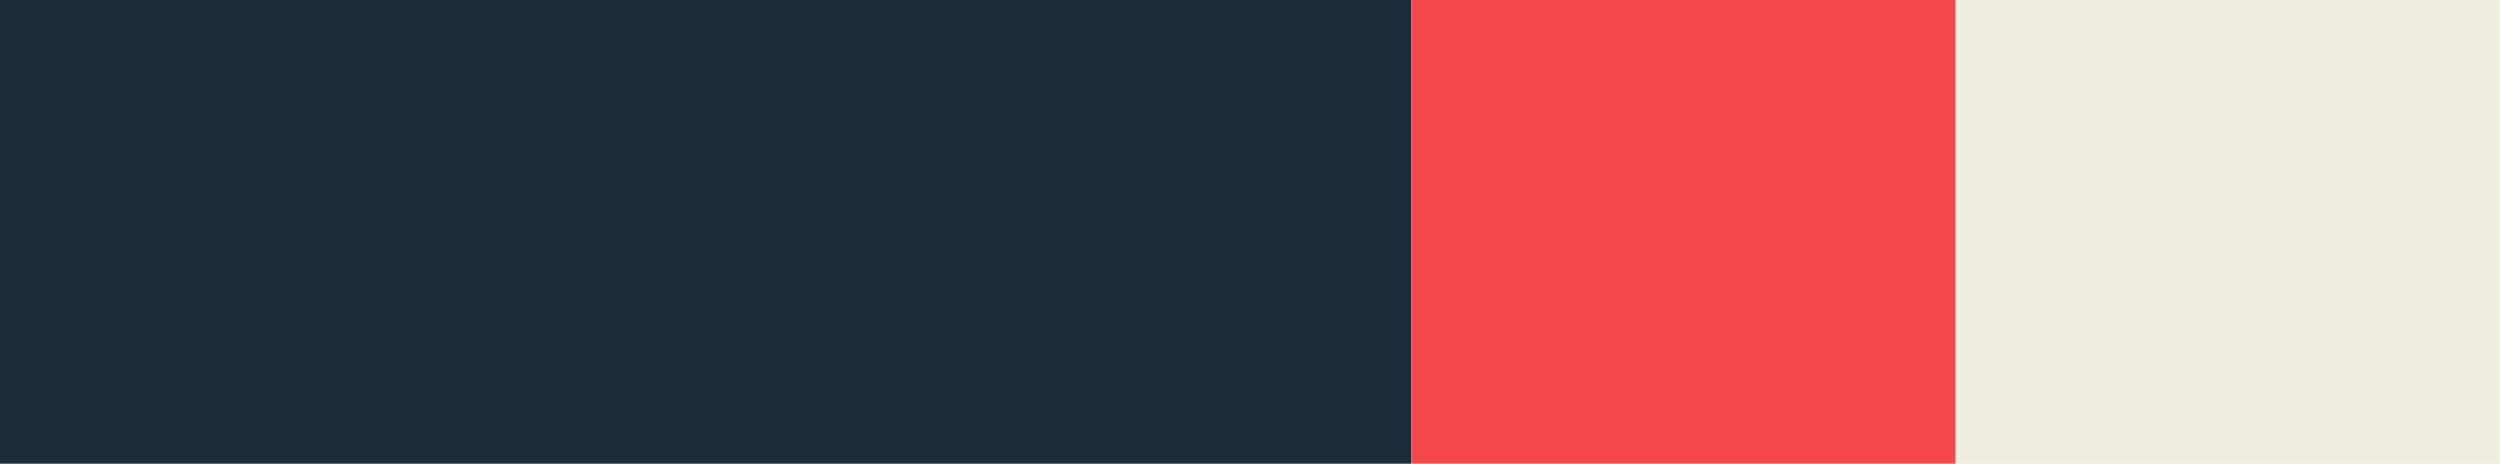
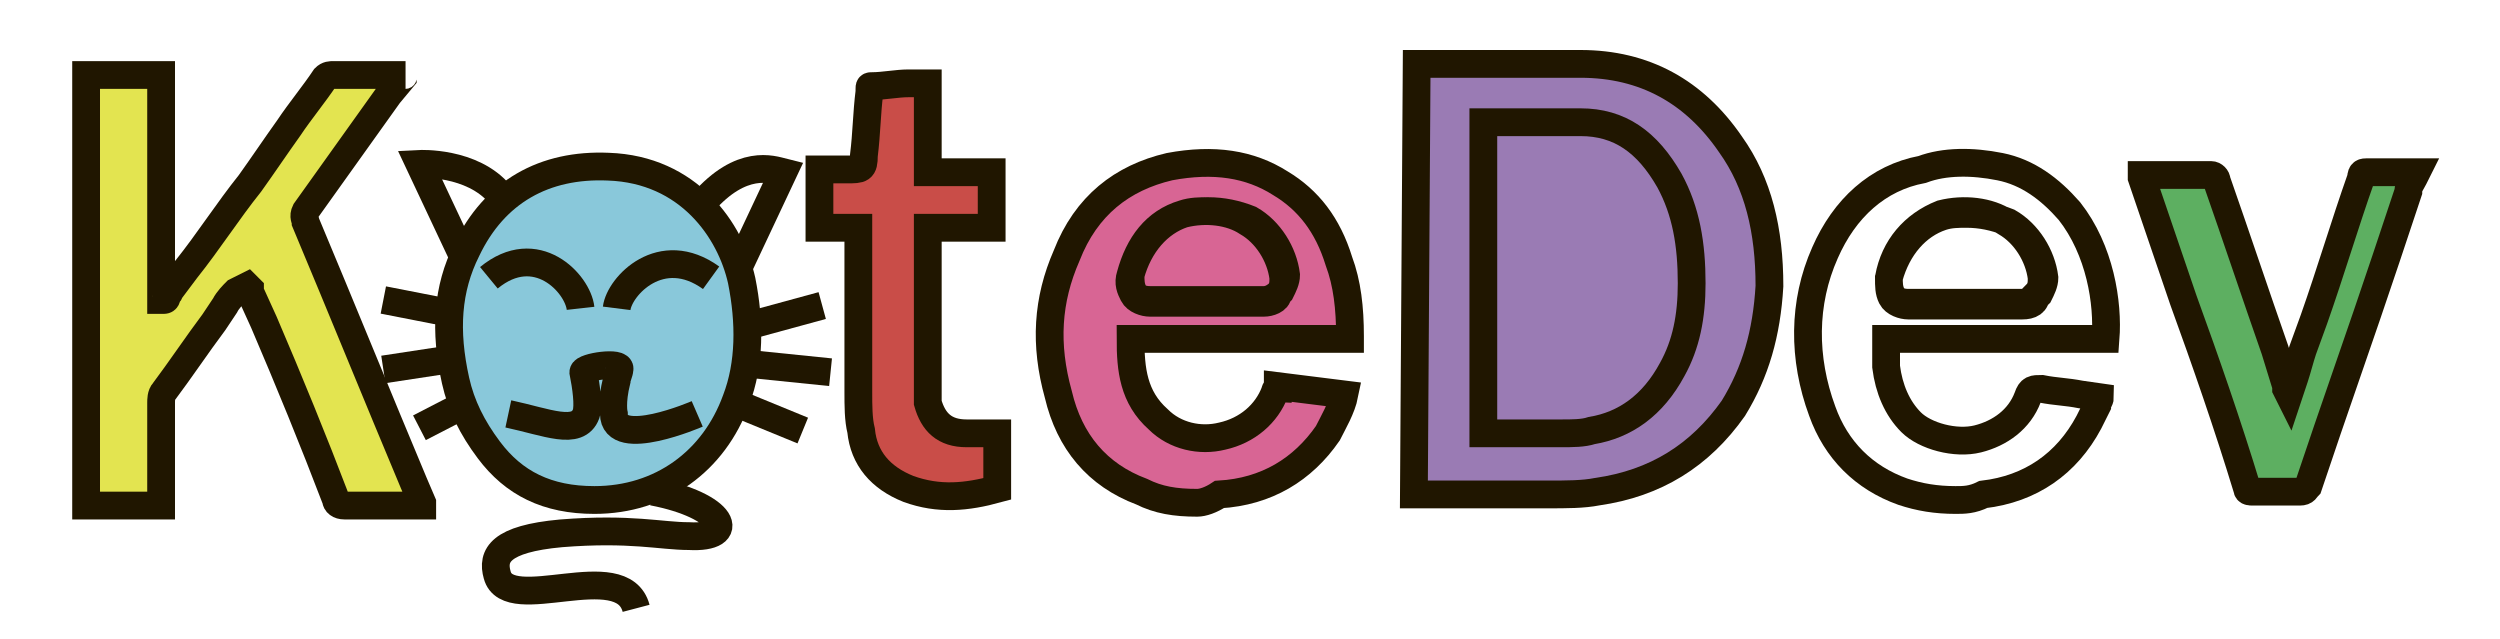
- <svg xmlns="http://www.w3.org/2000/svg" version="1.1" id="Layer_1" x="0px" y="0px" width="124px" height="23px" viewBox="0 0 124 23" enable-background="new 0 0 124 23" xml:space="preserve">
-   <rect fill="#1A2B3A" width="70" height="23" />
-   <rect x="70" fill="#F5484A" width="27" height="23" />
-   <rect x="97" fill="#F0EEE1" width="27" height="23" />
+ <svg xmlns="http://www.w3.org/2000/svg" version="1.1" id="Layer_1" x="0px" y="0px" viewBox="0 0 90 23" style="enable-background:new 0 0 90 23;" xml:space="preserve">
+   <style type="text/css">
+ 	.st0{fill:none;stroke:#201600;stroke-miterlimit:10;}
+ 	.st1{fill:#89C8DA;stroke:#201600;stroke-miterlimit:10;}
+ 	.st2{fill:#D86594;stroke:#201600;stroke-miterlimit:10;}
+ 	.st3{fill:#5DAF61;stroke:#201600;stroke-miterlimit:10;}
+ 	.st4{fill:#9A7BB4;stroke:#201600;stroke-miterlimit:10;}
+ 	.st5{fill:#C94D48;stroke:#201600;stroke-miterlimit:10;}
+ 	.st6{fill:#E3E450;stroke:#201600;stroke-miterlimit:10;}
+ </style>
+   <path class="st0" d="M23.5,17.7c2.6,0.5,3.1,1.7,1.3,1.6c-1,0-2.1-0.3-4.6-0.1c-2.2,0.2-2.5,0.8-2.3,1.5c0.4,1.5,4.5-0.7,5,1.2" />
+   <line class="st0" x1="18.4" y1="11.7" x2="13.8" y2="10.8" />
+   <line class="st0" x1="25.2" y1="12.2" x2="29.6" y2="11" />
+   <line class="st0" x1="25" y1="13.9" x2="28.9" y2="15.5" />
+   <line class="st0" x1="25" y1="12.9" x2="29.9" y2="13.4" />
+   <line class="st0" x1="13.8" y1="13.3" x2="18.4" y2="12.6" />
+   <line class="st0" x1="15.1" y1="15.4" x2="18.2" y2="13.8" />
+   <path class="st0" d="M25.3,7.3c1.4-1.6,2.5-1.2,2.9-1.1l-1.6,3.4" />
+   <path class="st1" d="M21.4,18c2.4,0,4.3-1.4,5.1-3.6c0.5-1.3,0.5-2.8,0.2-4.3c-0.4-1.8-1.9-4-4.8-4.1c-2.3-0.1-4.1,0.9-5.1,3  c-0.7,1.4-0.8,2.9-0.4,4.7c0.2,0.9,0.6,1.7,1.2,2.5C18.5,17.4,19.7,18,21.4,18L21.4,18z" />
+   <path class="st0" d="M14.9,31.8" />
+   <path class="st0" d="M16.2,29.4" />
+   <path class="st0" d="M18,7c-1-1.2-2.9-1.1-2.9-1.1l1.6,3.4" />
+   <path class="st0" d="M18.3,14.9c1.4,0.3,2.5,0.8,2.8,0c0.1-0.3,0-1-0.1-1.5c0-0.2,1.4-0.4,1.3-0.1c0,0.1-0.1,0.3-0.1,0.4  c-0.2,0.8-0.1,1.2-0.1,1.2c0,1.3,3,0,3,0" />
+   <path class="st2" d="M43.1,18.1c-0.8,0-1.4-0.1-2-0.4c-1.6-0.6-2.6-1.8-3-3.5c-0.5-1.8-0.4-3.4,0.3-5c0.7-1.8,2-2.8,3.7-3.2  c1.6-0.3,2.9-0.1,4,0.6c1,0.6,1.7,1.5,2.1,2.8c0.3,0.8,0.4,1.7,0.4,2.7c0,0,0,0,0,0.1l0,0l0,0h-7.9c0,1.1,0.1,2.1,1,2.9  c0.6,0.6,1.5,0.8,2.3,0.6c0.9-0.2,1.6-0.8,1.9-1.6c0,0,0-0.1,0.1-0.1v-0.1l2.4,0.3l0,0c-0.1,0.5-0.4,1-0.6,1.4  c-0.9,1.3-2.2,2.1-3.9,2.2C43.6,18,43.3,18.1,43.1,18.1z" />
+   <path class="st0" d="M20.9,11.1c-0.1-0.9-1.6-2.5-3.3-1.1" />
+   <path class="st0" d="M22.2,11.1c0.1-0.8,1.6-2.4,3.4-1.1" />
+   <path class="st0" d="M45.5,10.9h-4.1c-0.2,0-0.5-0.1-0.6-0.3s-0.2-0.4-0.1-0.7C41,8.8,41.6,8,42.6,7.7c0.8-0.2,1.7-0.1,2.3,0.3  c0.7,0.4,1.2,1.2,1.3,2c0,0.2,0,0.4-0.2,0.6C46,10.8,45.7,10.9,45.5,10.9z M43.5,7.6c-0.3,0-0.6,0-0.9,0.1C41.7,8,41,8.8,40.7,9.9  c0,0.2,0,0.4,0.1,0.6c0.1,0.2,0.3,0.3,0.6,0.3h4.1c0.2,0,0.4-0.1,0.6-0.3c0.1-0.2,0.2-0.4,0.2-0.6c-0.1-0.8-0.6-1.6-1.3-2  C44.5,7.7,44,7.6,43.5,7.6z" />
+   <path class="st0" d="M72.8,11h-4.1c-0.2,0-0.5-0.1-0.6-0.3C68,10.5,68,10.3,68,10c0.2-1.1,0.9-1.9,1.9-2.3c0.8-0.2,1.7-0.1,2.3,0.3  c0.7,0.4,1.2,1.2,1.3,2c0,0.2,0,0.4-0.2,0.6C73.3,10.9,73.1,11,72.8,11z M70.8,7.7c-0.3,0-0.6,0-0.9,0.1C69,8.1,68.3,8.9,68,10  c0,0.2,0,0.4,0.1,0.6c0.1,0.2,0.3,0.3,0.6,0.3h4.1c0.2,0,0.4-0.1,0.6-0.3c0.1-0.2,0.2-0.4,0.2-0.6c-0.1-0.8-0.6-1.6-1.3-2  C71.8,7.8,71.3,7.7,70.8,7.7z" />
+   <path id="_контур_x3E_" class="st3" d="M82,17.7c0.3,0,0.6,0,0.8,0c0.2,0,0.2-0.1,0.3-0.2C84,14.8,85,12,85.9,9.3l0.8-2.4  c0-0.2,0.1-0.3,0.2-0.5L87,6.2c-0.1,0-0.3,0-0.5,0c-0.5,0-0.9,0-1.3,0l0,0c-0.1,0-0.2,0-0.2,0.2c-0.6,1.7-1.1,3.4-1.7,5.1l-0.4,1.1  c-0.1,0.3-0.2,0.7-0.3,1l-0.2,0.6L82.3,14v-0.1l-0.4-1.3c-0.7-2-1.4-4.1-2.1-6.1c0-0.1-0.1-0.2-0.2-0.2c-0.6,0-1.1,0-1.7,0  c-0.2,0-0.4,0-0.6,0h-0.2l0,0v0.1l1.5,4.4c0.8,2.2,1.6,4.5,2.3,6.8c0,0.1,0.1,0.1,0.2,0.1C81.4,17.7,81.7,17.7,82,17.7z" />
+   <path class="st0" d="M70.4,18c-0.7,0-1.3-0.1-1.9-0.3c-1.4-0.5-2.4-1.5-2.9-2.9c-0.7-1.9-0.7-3.9,0.1-5.7c0.7-1.6,1.9-2.7,3.5-3  C70,5.8,71,5.8,72,6s1.8,0.8,2.5,1.6c1.1,1.4,1.4,3.3,1.3,4.6l0,0h-7.9c0,0.1,0,0.2,0,0.3c0,0.2,0,0.4,0,0.7c0.1,0.8,0.4,1.5,0.9,2  s1.6,0.8,2.4,0.6s1.5-0.7,1.8-1.5c0.1-0.3,0.2-0.3,0.5-0.3l0,0c0.5,0.1,0.9,0.1,1.4,0.2l0.7,0.1l0,0c0,0.1-0.1,0.2-0.1,0.3  c-0.1,0.2-0.2,0.4-0.3,0.6c-0.8,1.5-2.1,2.4-3.8,2.6C71,18,70.7,18,70.4,18z" />
+   <path class="st4" d="M50.9,17.8h0.2c0.4,0,0.9,0,1.3,0c1.1,0,2.2,0,3.3,0c0.7,0,1.3,0,1.8-0.1c2.1-0.3,3.7-1.3,4.9-3  c0.8-1.3,1.2-2.7,1.3-4.4c0-2-0.4-3.7-1.4-5.1c-1.3-1.9-3.1-2.9-5.4-2.9c-1.4,0-2.7,0-4.1,0c-0.6,0-1.2,0-1.7,0H51l0,0L50.9,17.8  L50.9,17.8z" />
+   <path class="st5" d="M29.5,8.2h1.4v0.3c0,0.5,0,1,0,1.5c0,1.3,0,2.7,0,4.1c0,0.5,0,1,0.1,1.4c0.1,1,0.7,1.7,1.7,2.1  c1.1,0.4,2.1,0.3,3.2,0v-2c-0.1,0-0.2,0-0.3,0c-0.3,0-0.5,0-0.8,0c-0.8,0-1.2-0.4-1.4-1.1c0-0.2,0-0.3,0-0.5c0-1.9,0-3.8,0-5.7l0,0  c0,0,0,0,0-0.1l0,0l0,0h2.3v-2h-2.3V3l0,0c0,0,0,0-0.1,0c-0.2,0-0.4,0-0.6,0c-0.4,0-0.9,0.1-1.3,0.1c-0.1,0-0.1,0-0.1,0.1v0.1  c-0.1,0.8-0.1,1.5-0.2,2.3c0,0.5-0.1,0.5-0.6,0.5h-1L29.5,8.2L29.5,8.2z" />
+   <path class="st6" d="M8.9,10.3L9,10.4v0.1l0.5,1.1c0.9,2.1,1.8,4.3,2.6,6.4c0,0.1,0.1,0.2,0.3,0.2c0.6,0,1.3,0,1.9,0h0.9l0,0v-0.1  l-0.3-0.7c-1.3-3.1-2.6-6.3-3.9-9.4c0-0.1-0.1-0.2,0-0.4c1-1.4,2-2.8,3-4.2l0.5-0.6c0,0,0-0.1,0.1-0.1l0,0h-0.8c-0.6,0-1.2,0-1.8,0  c-0.1,0-0.2,0-0.3,0.1c-0.4,0.6-0.9,1.2-1.3,1.8C9.9,5.3,9.5,5.9,9,6.6c-0.8,1-1.5,2.1-2.3,3.1l-0.6,0.8c0,0.1-0.1,0.1-0.1,0.2  c0,0,0,0.1-0.1,0.1l0,0H5.8V2.7H3.1v15.5h2.7v-1c0-0.9,0-1.8,0-2.7c0-0.1,0-0.3,0.1-0.4c0.6-0.8,1.2-1.7,1.8-2.5L8.1,11  c0.1-0.2,0.3-0.4,0.4-0.5L8.9,10.3z" />
+   <path class="st0" d="M53.4,15.6L53.4,15.6c0.3,0,0.6,0,0.9,0c0.6,0,1.3,0,1.9,0c0.4,0,0.8,0,1.1-0.1c1.2-0.2,2.2-0.9,2.9-2.2  c0.5-0.9,0.7-1.9,0.7-3.1c0-1.4-0.2-2.6-0.8-3.7c-0.8-1.4-1.8-2.1-3.2-2.1c-0.8,0-1.6,0-2.4,0c-0.3,0-0.7,0-1,0c0,0,0,0-0.1,0l0,0  V15.6L53.4,15.6z" />
</svg>
